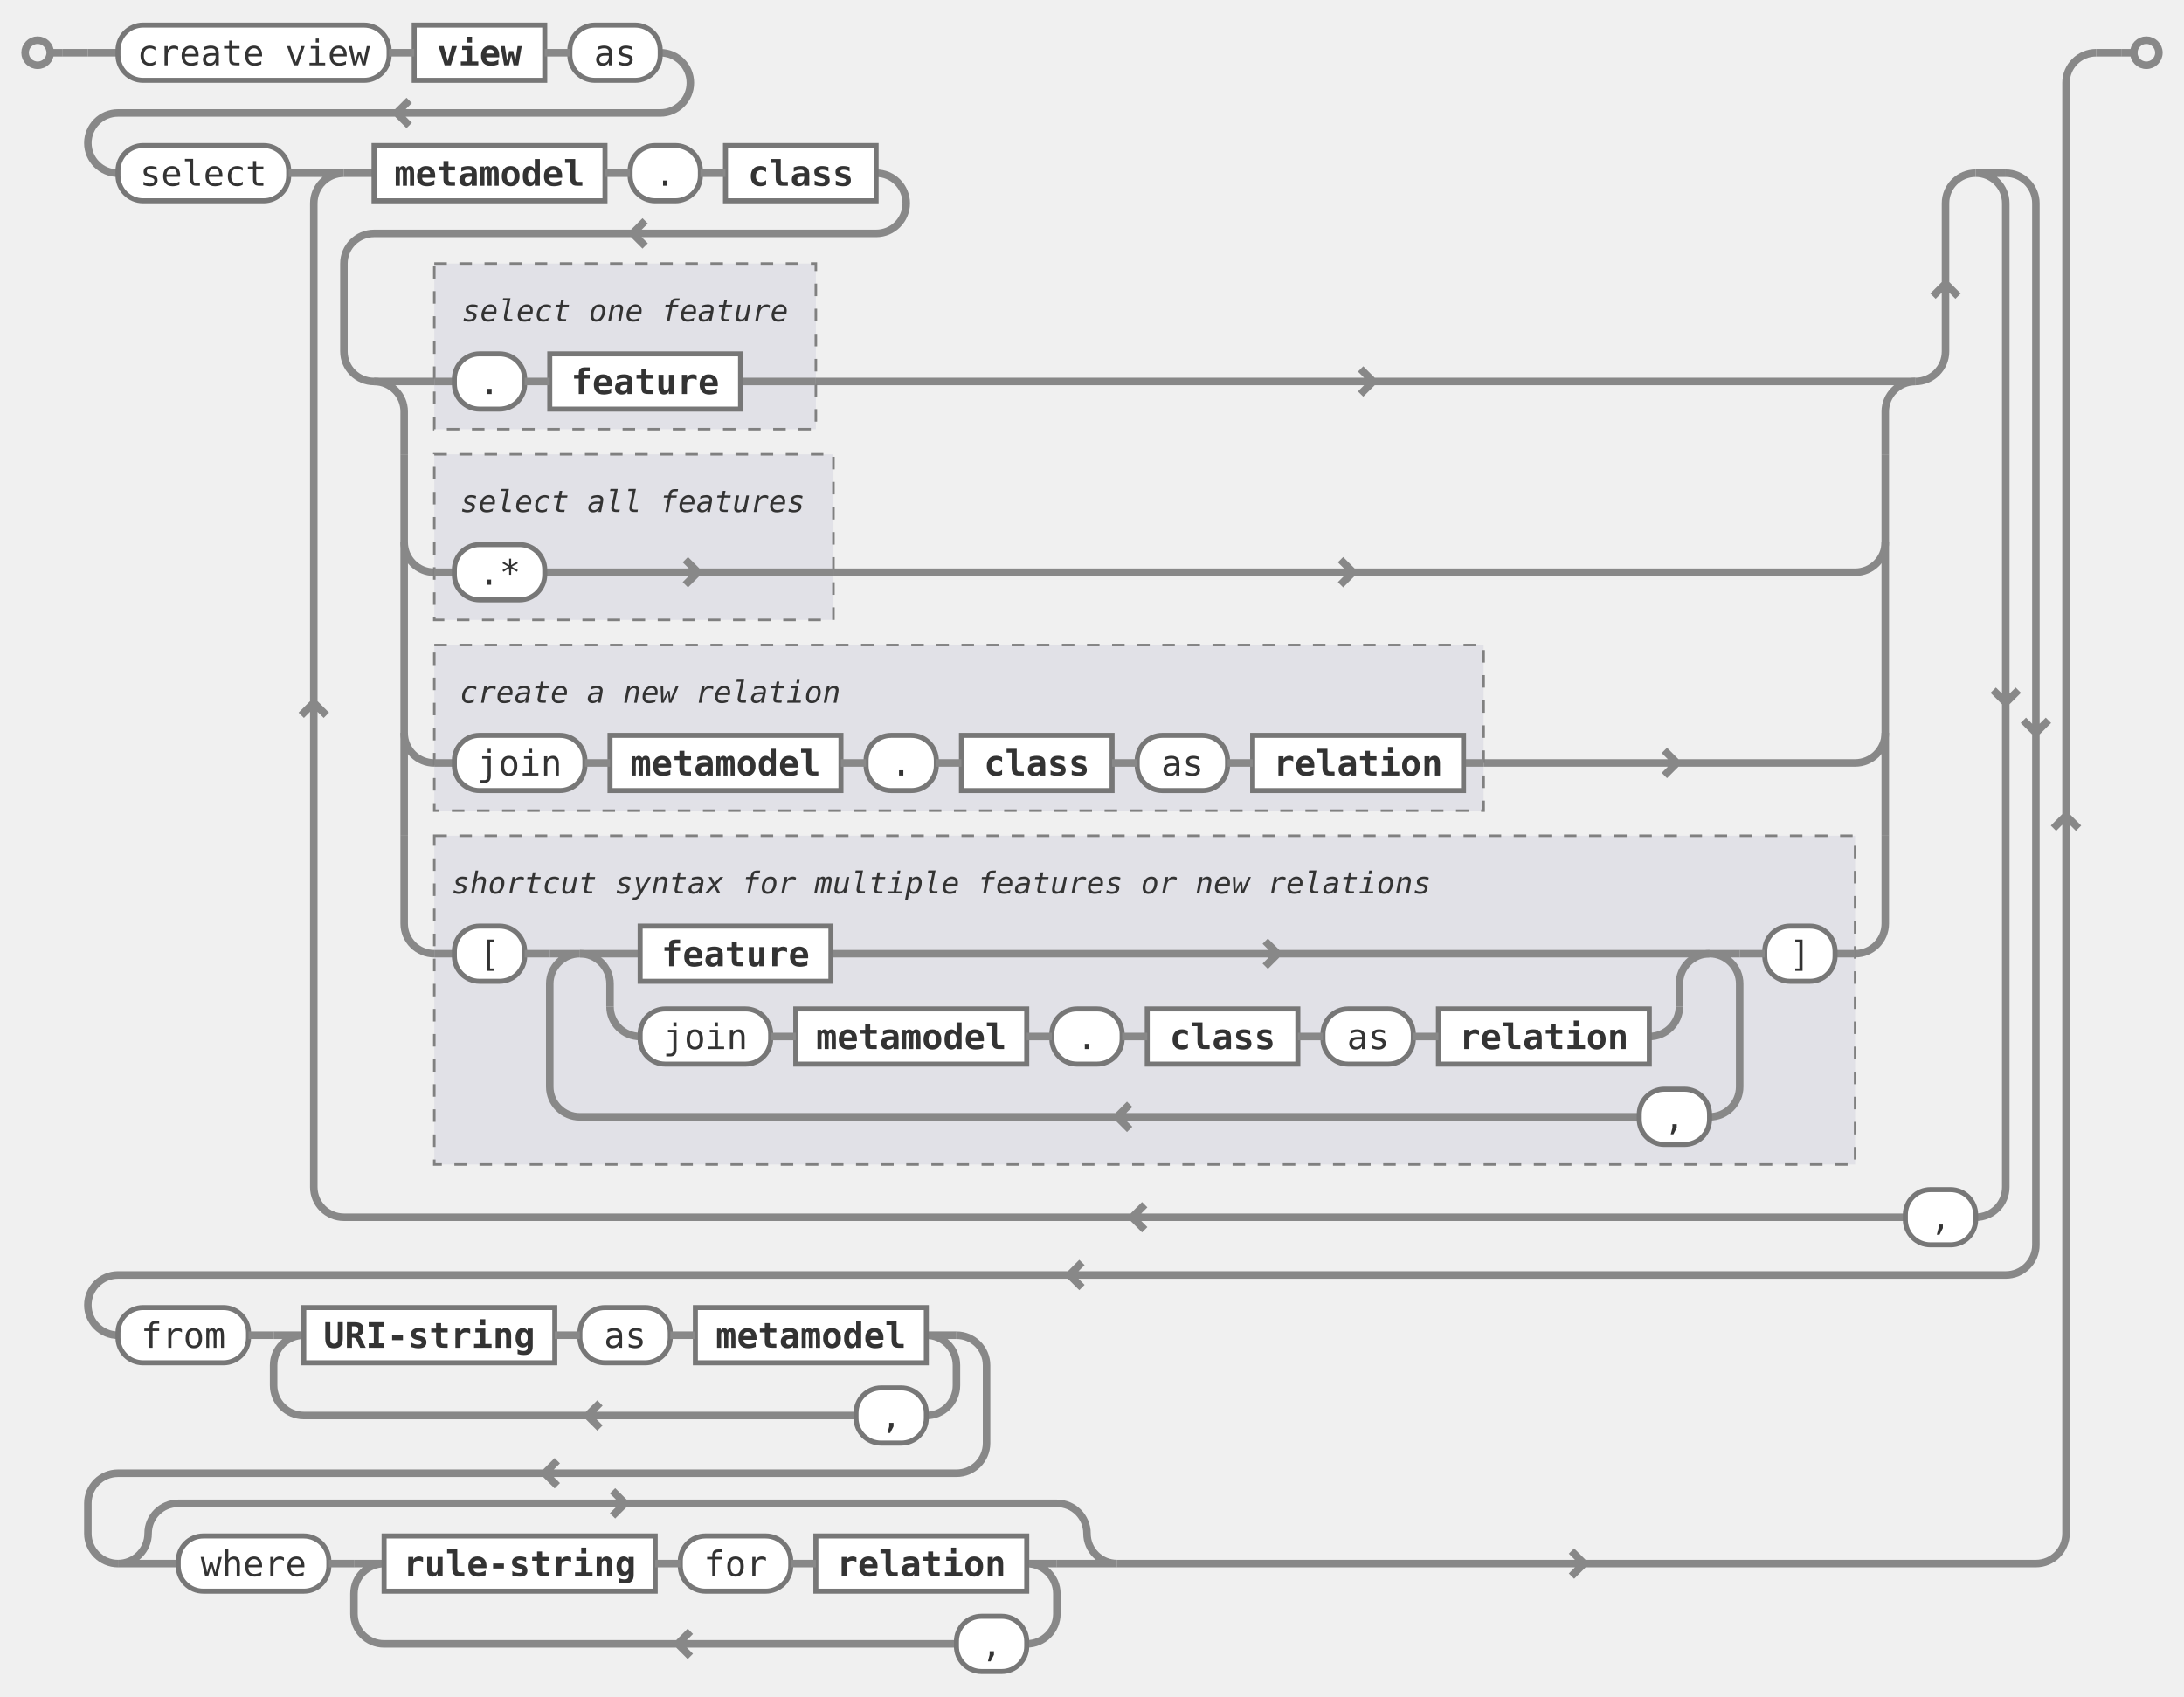
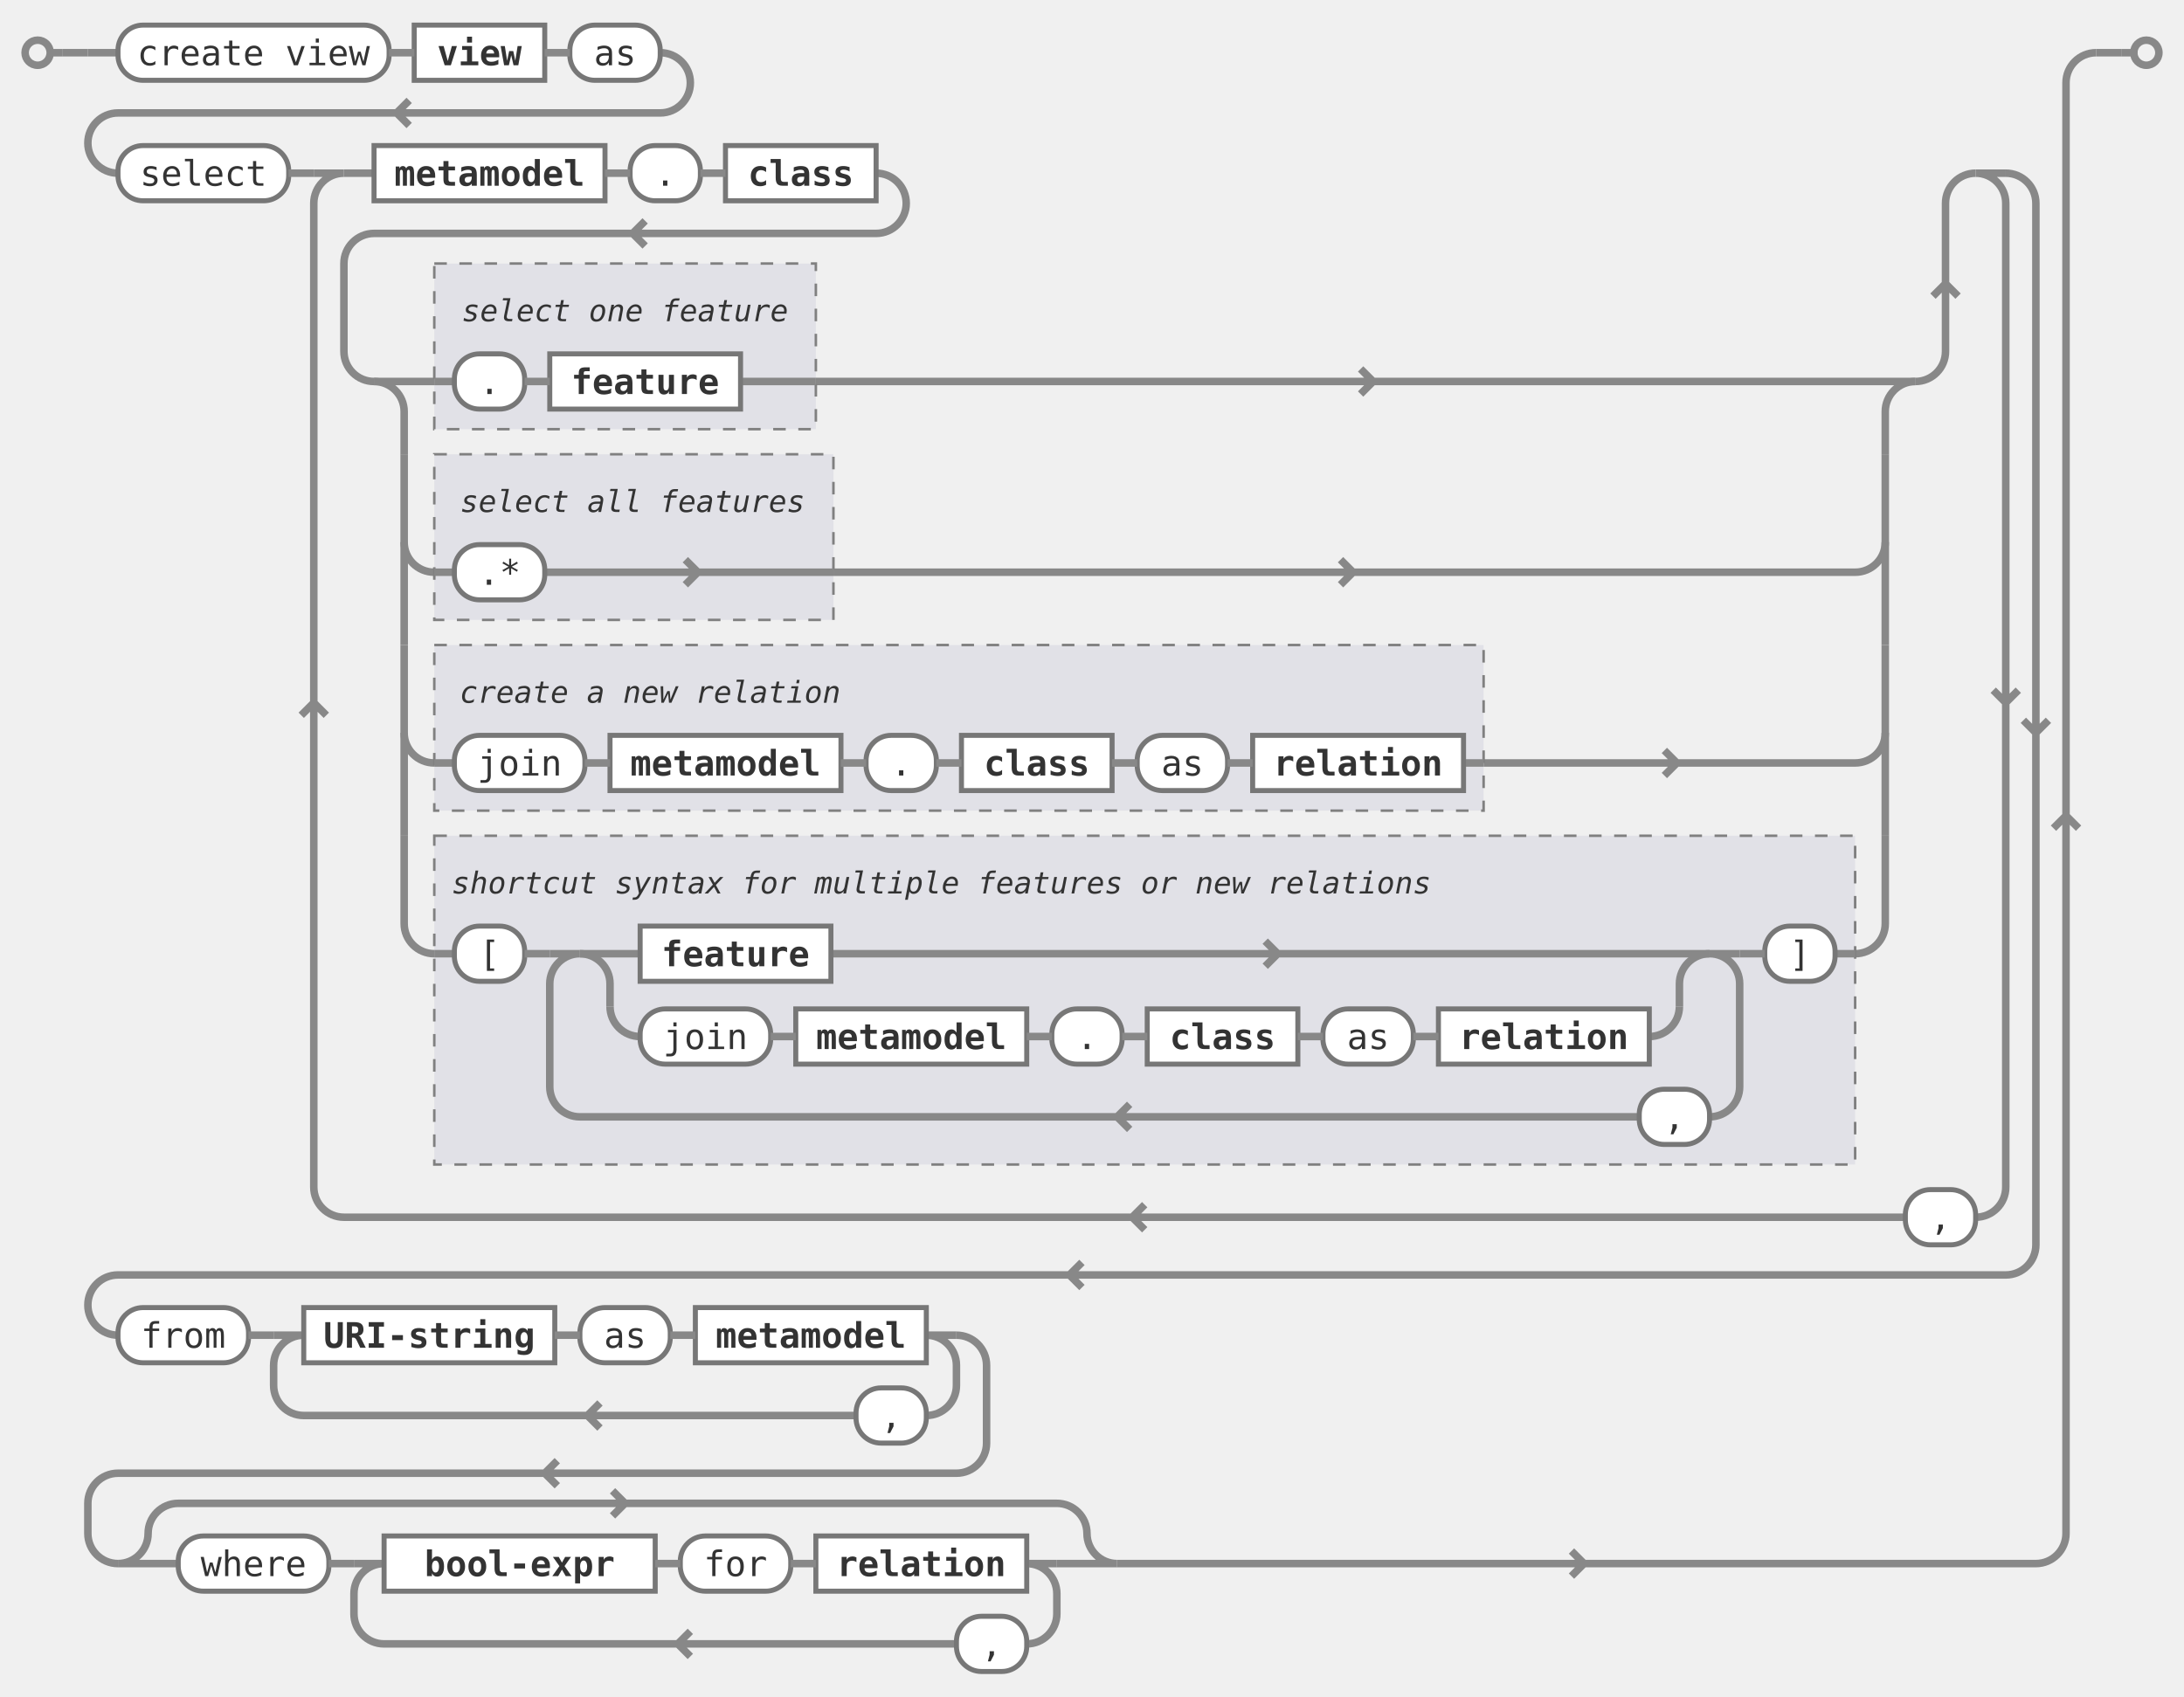
<svg xmlns="http://www.w3.org/2000/svg" class="railroad" viewBox="0 0 870 676">
  <style type="text/css">
    svg.railroad path {
        stroke-width: 3px;
        stroke: #888;
        fill: transparent;
    }

    svg.railroad text {
        fill: #333;
        font: 14px monospace;
        text-anchor: middle;
    }

    svg.railroad .nonterminal text {
        font-weight: bold;
    }

    svg.railroad text.comment {
        font: italic 12px monospace;
    }

    svg.railroad rect {
        stroke-width: 2px;
        stroke: #777;
        fill: white;
    }

    svg.railroad g.labeledbox &gt; rect {
        stroke-width: 1px;
        stroke: grey;
        stroke-dasharray: 5px;
        fill:rgba(90, 90, 150, .1);
    }</style>
  <g class="sequence">
    <path d=" M 10 21 a 5 5 0 0 1 5 -5 a 5 5 0 0 1 5 5 a 5 5 0 0 1 -5 5 a 5 5 0 0 1 -5 -5 m 10 0 h 5" />
    <g class="stack">
      <path d=" M 35 21 h 12" />
      <path d=" M 263 21 a 12 12 0 0 1 12 12 v 0 a 12 12 0 0 1 -12 12 h -216 m 111 0 l 5 -5 m 0 10 l -5 -5 m -111 0 a 12 12 0 0 0 -12 12 v 0 v 0 a 12 12 0 0 0 12 12 h 0" />
      <g class="sequence">
        <g class="terminal">
          <rect height="22" rx="10" ry="10" width="108" x="47" y="10" />
          <text x="101" y="26">
create view</text>
        </g>
        <g class="nonterminal">
          <rect height="22" width="52" x="165" y="10" />
          <text x="191" y="26">
view</text>
        </g>
        <g class="terminal">
          <rect height="22" rx="10" ry="10" width="36" x="227" y="10" />
          <text x="245" y="26">
as</text>
        </g>
        <path d=" M 155 21 h 10" />
        <path d=" M 217 21 h 10" />
      </g>
      <path d=" M 799 69 a 12 12 0 0 1 12 12 v 415 m 0 -204 l -5 -5 m 10 0 l -5 5 m 0 204 a 12 12 0 0 1 -12 12 h -752 m 379 0 l 5 -5 m 0 10 l -5 -5 m -379 0 a 12 12 0 0 0 -12 12 v 0 v 0 a 12 12 0 0 0 12 12 h 0" />
      <g class="sequence">
        <g class="terminal">
          <rect height="22" rx="10" ry="10" width="68" x="47" y="58" />
          <text x="81" y="74">
select</text>
        </g>
        <g class="repeat">
          <path d=" M 125 69 h 12 m 650 0 h 12 m -12 0 a 12 12 0 0 1 12 12 v 392 m 0 -193 l -5 -5 m 10 0 l -5 5 m 0 193 a 12 12 0 0 1 -12 12 m -28 0 h -622 m 314 0 l 5 -5 m 0 10 l -5 -5 m -314 0 a 12 12 0 0 1 -12 -12 v -392 m 0 199 l -5 5 m 10 0 l -5 -5 m 0 -199 a 12 12 0 0 1 12 -12" />
          <g class="terminal">
            <rect height="22" rx="10" ry="10" width="28" x="759" y="474" />
            <text x="773" y="490">
,</text>
          </g>
          <g class="stack">
            <path d=" M 137 69 h 12" />
            <path d=" M 349 69 a 12 12 0 0 1 12 12 v 0 a 12 12 0 0 1 -12 12 h -200 m 103 0 l 5 -5 m 0 10 l -5 -5 m -103 0 a 12 12 0 0 0 -12 12 v 35 v 0 a 12 12 0 0 0 12 12 h 0" />
            <g class="sequence">
              <g class="nonterminal">
                <rect height="22" width="92" x="149" y="58" />
                <text x="195" y="74">
metamodel</text>
              </g>
              <g class="terminal">
                <rect height="22" rx="10" ry="10" width="28" x="251" y="58" />
                <text x="265" y="74">
.</text>
              </g>
              <g class="nonterminal">
                <rect height="22" width="60" x="289" y="58" />
                <text x="319" y="74">
class</text>
              </g>
              <path d=" M 241 69 h 10" />
              <path d=" M 279 69 h 10" />
            </g>
            <path d=" M 763 152 h 0 a 12 12 0 0 0 12 -12 v -59 m 0 32 l -5 5 m 10 0 l -5 -5 m 0 -32 a 12 12 0 0 1 12 -12" />
            <g class="choice">
              <path d=" M 149 152 h 24 m 152 0 h 438 m -216 0 l -5 -5 m 0 10 l 5 -5 m 216 0" />
              <g class="labeledbox">
                <rect height="66" width="152" x="173" y="105" />
                <path d=" M 173 152 h 8 m 114 0 h 30" />
                <text class="comment" x="249" y="128">
select one feature</text>
                <g class="sequence">
                  <g class="terminal">
                    <rect height="22" rx="10" ry="10" width="28" x="181" y="141" />
                    <text x="195" y="157">
.</text>
                  </g>
                  <g class="nonterminal">
                    <rect height="22" width="76" x="219" y="141" />
                    <text x="257" y="157">
feature</text>
                  </g>
                  <path d=" M 209 152 h 10" />
                </g>
              </g>
              <path d=" M 149 152 a 12 12 0 0 1 12 12 v 17 m 590 0 v -17 a 12 12 0 0 1 12 -12" />
              <path d=" M 161 216 v 41 m 590 0 v -41" />
              <path d=" M 161 292 v 41 m 590 0 v -41" />
              <path d=" M 161 181 v 35 a 12 12 0 0 0 12 12 m 159 0 h 407 m -200 0 l -5 -5 m 0 10 l 5 -5 m 200 0 a 12 12 0 0 0 12 -12 v -35" />
              <g class="labeledbox">
                <rect height="66" width="159" x="173" y="181" />
                <path d=" M 173 228 h 8 m 36 0 h 115 m -54 0 l -5 -5 m 0 10 l 5 -5 m 54 0" />
                <text class="comment" x="252" y="204">
select all features</text>
                <g class="terminal">
                  <rect height="22" rx="10" ry="10" width="36" x="181" y="217" />
                  <text x="199" y="233">
.*</text>
                </g>
              </g>
              <path d=" M 161 257 v 35 a 12 12 0 0 0 12 12 m 418 0 h 148 m -71 0 l -5 -5 m 0 10 l 5 -5 m 71 0 a 12 12 0 0 0 12 -12 v -35" />
              <g class="labeledbox">
                <rect height="66" width="418" x="173" y="257" />
                <path d=" M 173 304 h 8 m 402 0 h 8" />
                <text class="comment" x="259" y="280">
create a new relation</text>
                <g class="sequence">
                  <g class="terminal">
                    <rect height="22" rx="10" ry="10" width="52" x="181" y="293" />
                    <text x="207" y="309">
join</text>
                  </g>
                  <g class="nonterminal">
                    <rect height="22" width="92" x="243" y="293" />
                    <text x="289" y="309">
metamodel</text>
                  </g>
                  <g class="terminal">
                    <rect height="22" rx="10" ry="10" width="28" x="345" y="293" />
                    <text x="359" y="309">
.</text>
                  </g>
                  <g class="nonterminal">
                    <rect height="22" width="60" x="383" y="293" />
                    <text x="413" y="309">
class</text>
                  </g>
                  <g class="terminal">
                    <rect height="22" rx="10" ry="10" width="36" x="453" y="293" />
                    <text x="471" y="309">
as</text>
                  </g>
                  <g class="nonterminal">
                    <rect height="22" width="84" x="499" y="293" />
                    <text x="541" y="309">
relation</text>
                  </g>
                  <path d=" M 233 304 h 10" />
                  <path d=" M 335 304 h 10" />
                  <path d=" M 373 304 h 10" />
                  <path d=" M 443 304 h 10" />
                  <path d=" M 489 304 h 10" />
                </g>
              </g>
              <path d=" M 161 333 v 35 a 12 12 0 0 0 12 12 m 566 0 h 0 a 12 12 0 0 0 12 -12 v -35" />
              <g class="labeledbox">
                <rect height="131" width="566" x="173" y="333" />
                <path d=" M 173 380 h 8 m 550 0 h 8" />
                <text class="comment" x="375" y="356">
shortcut syntax for multiple features or new relations</text>
                <g class="sequence">
                  <g class="terminal">
                    <rect height="22" rx="10" ry="10" width="28" x="181" y="369" />
                    <text x="195" y="385">
[</text>
                  </g>
                  <g class="repeat">
                    <path d=" M 219 380 h 12 m 450 0 h 12 m -12 0 a 12 12 0 0 1 12 12 v 41 a 12 12 0 0 1 -12 12 m -28 0 h -422 m 214 0 l 5 -5 m 0 10 l -5 -5 m -214 0 a 12 12 0 0 1 -12 -12 v -41 a 12 12 0 0 1 12 -12" />
                    <g class="terminal">
                      <rect height="22" rx="10" ry="10" width="28" x="653" y="434" />
                      <text x="667" y="450">
,</text>
                    </g>
                    <g class="choice">
                      <path d=" M 231 380 h 24 m 76 0 h 350 m -172 0 l -5 -5 m 0 10 l 5 -5 m 172 0" />
                      <g class="nonterminal">
                        <rect height="22" width="76" x="255" y="369" />
                        <text x="293" y="385">
feature</text>
                      </g>
                      <path d=" M 231 380 a 12 12 0 0 1 12 12 v 9 m 426 0 v -9 a 12 12 0 0 1 12 -12" />
                      <path d=" M 243 401 v 0 a 12 12 0 0 0 12 12 m 402 0 h 0 a 12 12 0 0 0 12 -12 v 0" />
                      <g class="sequence">
                        <g class="terminal">
                          <rect height="22" rx="10" ry="10" width="52" x="255" y="402" />
                          <text x="281" y="418">
join</text>
                        </g>
                        <g class="nonterminal">
                          <rect height="22" width="92" x="317" y="402" />
                          <text x="363" y="418">
metamodel</text>
                        </g>
                        <g class="terminal">
                          <rect height="22" rx="10" ry="10" width="28" x="419" y="402" />
                          <text x="433" y="418">
.</text>
                        </g>
                        <g class="nonterminal">
                          <rect height="22" width="60" x="457" y="402" />
                          <text x="487" y="418">
class</text>
                        </g>
                        <g class="terminal">
                          <rect height="22" rx="10" ry="10" width="36" x="527" y="402" />
                          <text x="545" y="418">
as</text>
                        </g>
                        <g class="nonterminal">
                          <rect height="22" width="84" x="573" y="402" />
                          <text x="615" y="418">
relation</text>
                        </g>
                        <path d=" M 307 413 h 10" />
                        <path d=" M 409 413 h 10" />
                        <path d=" M 447 413 h 10" />
                        <path d=" M 517 413 h 10" />
                        <path d=" M 563 413 h 10" />
                      </g>
                    </g>
                  </g>
                  <g class="terminal">
                    <rect height="22" rx="10" ry="10" width="28" x="703" y="369" />
                    <text x="717" y="385">
]</text>
                  </g>
                  <path d=" M 209 380 h 10" />
                  <path d=" M 693 380 h 10" />
                </g>
              </g>
            </g>
          </g>
        </g>
        <path d=" M 115 69 h 10" />
      </g>
      <path d=" M 381 532 a 12 12 0 0 1 12 12 v 31 a 12 12 0 0 1 -12 12 h -334 m 170 0 l 5 -5 m 0 10 l -5 -5 m -170 0 a 12 12 0 0 0 -12 12 v 12 v 0 a 12 12 0 0 0 12 12 h 0" />
      <g class="sequence">
        <g class="terminal">
          <rect height="22" rx="10" ry="10" width="52" x="47" y="521" />
          <text x="73" y="537">
from</text>
        </g>
        <g class="repeat">
          <path d=" M 109 532 h 12 m 248 0 h 12 m -12 0 a 12 12 0 0 1 12 12 v 8 a 12 12 0 0 1 -12 12 m -28 0 h -220 m 113 0 l 5 -5 m 0 10 l -5 -5 m -113 0 a 12 12 0 0 1 -12 -12 v -8 a 12 12 0 0 1 12 -12" />
          <g class="terminal">
            <rect height="22" rx="10" ry="10" width="28" x="341" y="553" />
            <text x="355" y="569">
,</text>
          </g>
          <g class="sequence">
            <g class="nonterminal">
              <rect height="22" width="100" x="121" y="521" />
              <text x="171" y="537">
URI-string</text>
            </g>
            <g class="terminal">
              <rect height="22" rx="10" ry="10" width="36" x="231" y="521" />
              <text x="249" y="537">
as</text>
            </g>
            <g class="nonterminal">
              <rect height="22" width="92" x="277" y="521" />
              <text x="323" y="537">
metamodel</text>
            </g>
            <path d=" M 221 532 h 10" />
            <path d=" M 267 532 h 10" />
          </g>
        </g>
        <path d=" M 99 532 h 10" />
      </g>
      <path d=" M 445 623 h 366 m -180 0 l -5 -5 m 0 10 l 5 -5 m 180 0 a 12 12 0 0 0 12 -12 v -578 m 0 292 l -5 5 m 10 0 l -5 -5 m 0 -292 a 12 12 0 0 1 12 -12" />
      <g class="optional">
        <path d=" M 47 623 h 24 m -24 0 a 12 12 0 0 0 12 -12 v 0 a 12 12 0 0 1 12 -12 h 350 m -172 0 l -5 -5 m 0 10 l 5 -5 m 172 0 a 12 12 0 0 1 12 12 v 0 a 12 12 0 0 0 12 12 h -24" />
        <g class="sequence">
          <g class="terminal">
            <rect height="22" rx="10" ry="10" width="60" x="71" y="612" />
            <text x="101" y="628">
where</text>
          </g>
          <g class="repeat">
            <path d=" M 141 623 h 12 m 256 0 h 12 m -12 0 a 12 12 0 0 1 12 12 v 8 a 12 12 0 0 1 -12 12 m -28 0 h -228 m 117 0 l 5 -5 m 0 10 l -5 -5 m -117 0 a 12 12 0 0 1 -12 -12 v -8 a 12 12 0 0 1 12 -12" />
            <g class="terminal">
              <rect height="22" rx="10" ry="10" width="28" x="381" y="644" />
              <text x="395" y="660">
,</text>
            </g>
            <g class="sequence">
              <g class="nonterminal">
                <rect height="22" width="108" x="153" y="612" />
                <text x="207" y="628">
- rule-string</text>
+ bool-expr</text>
              </g>
              <g class="terminal">
                <rect height="22" rx="10" ry="10" width="44" x="271" y="612" />
                <text x="293" y="628">
for</text>
              </g>
              <g class="nonterminal">
                <rect height="22" width="84" x="325" y="612" />
                <text x="367" y="628">
relation</text>
              </g>
              <path d=" M 261 623 h 10" />
              <path d=" M 315 623 h 10" />
            </g>
          </g>
          <path d=" M 131 623 h 10" />
        </g>
      </g>
    </g>
    <path d=" M 845 21 h 5 a 5 5 0 0 1 5 -5 a 5 5 0 0 1 5 5 a 5 5 0 0 1 -5 5 a 5 5 0 0 1 -5 -5" />
    <path d=" M 25 21 h 10" />
    <path d=" M 835 21 h 10" />
  </g>
</svg>
